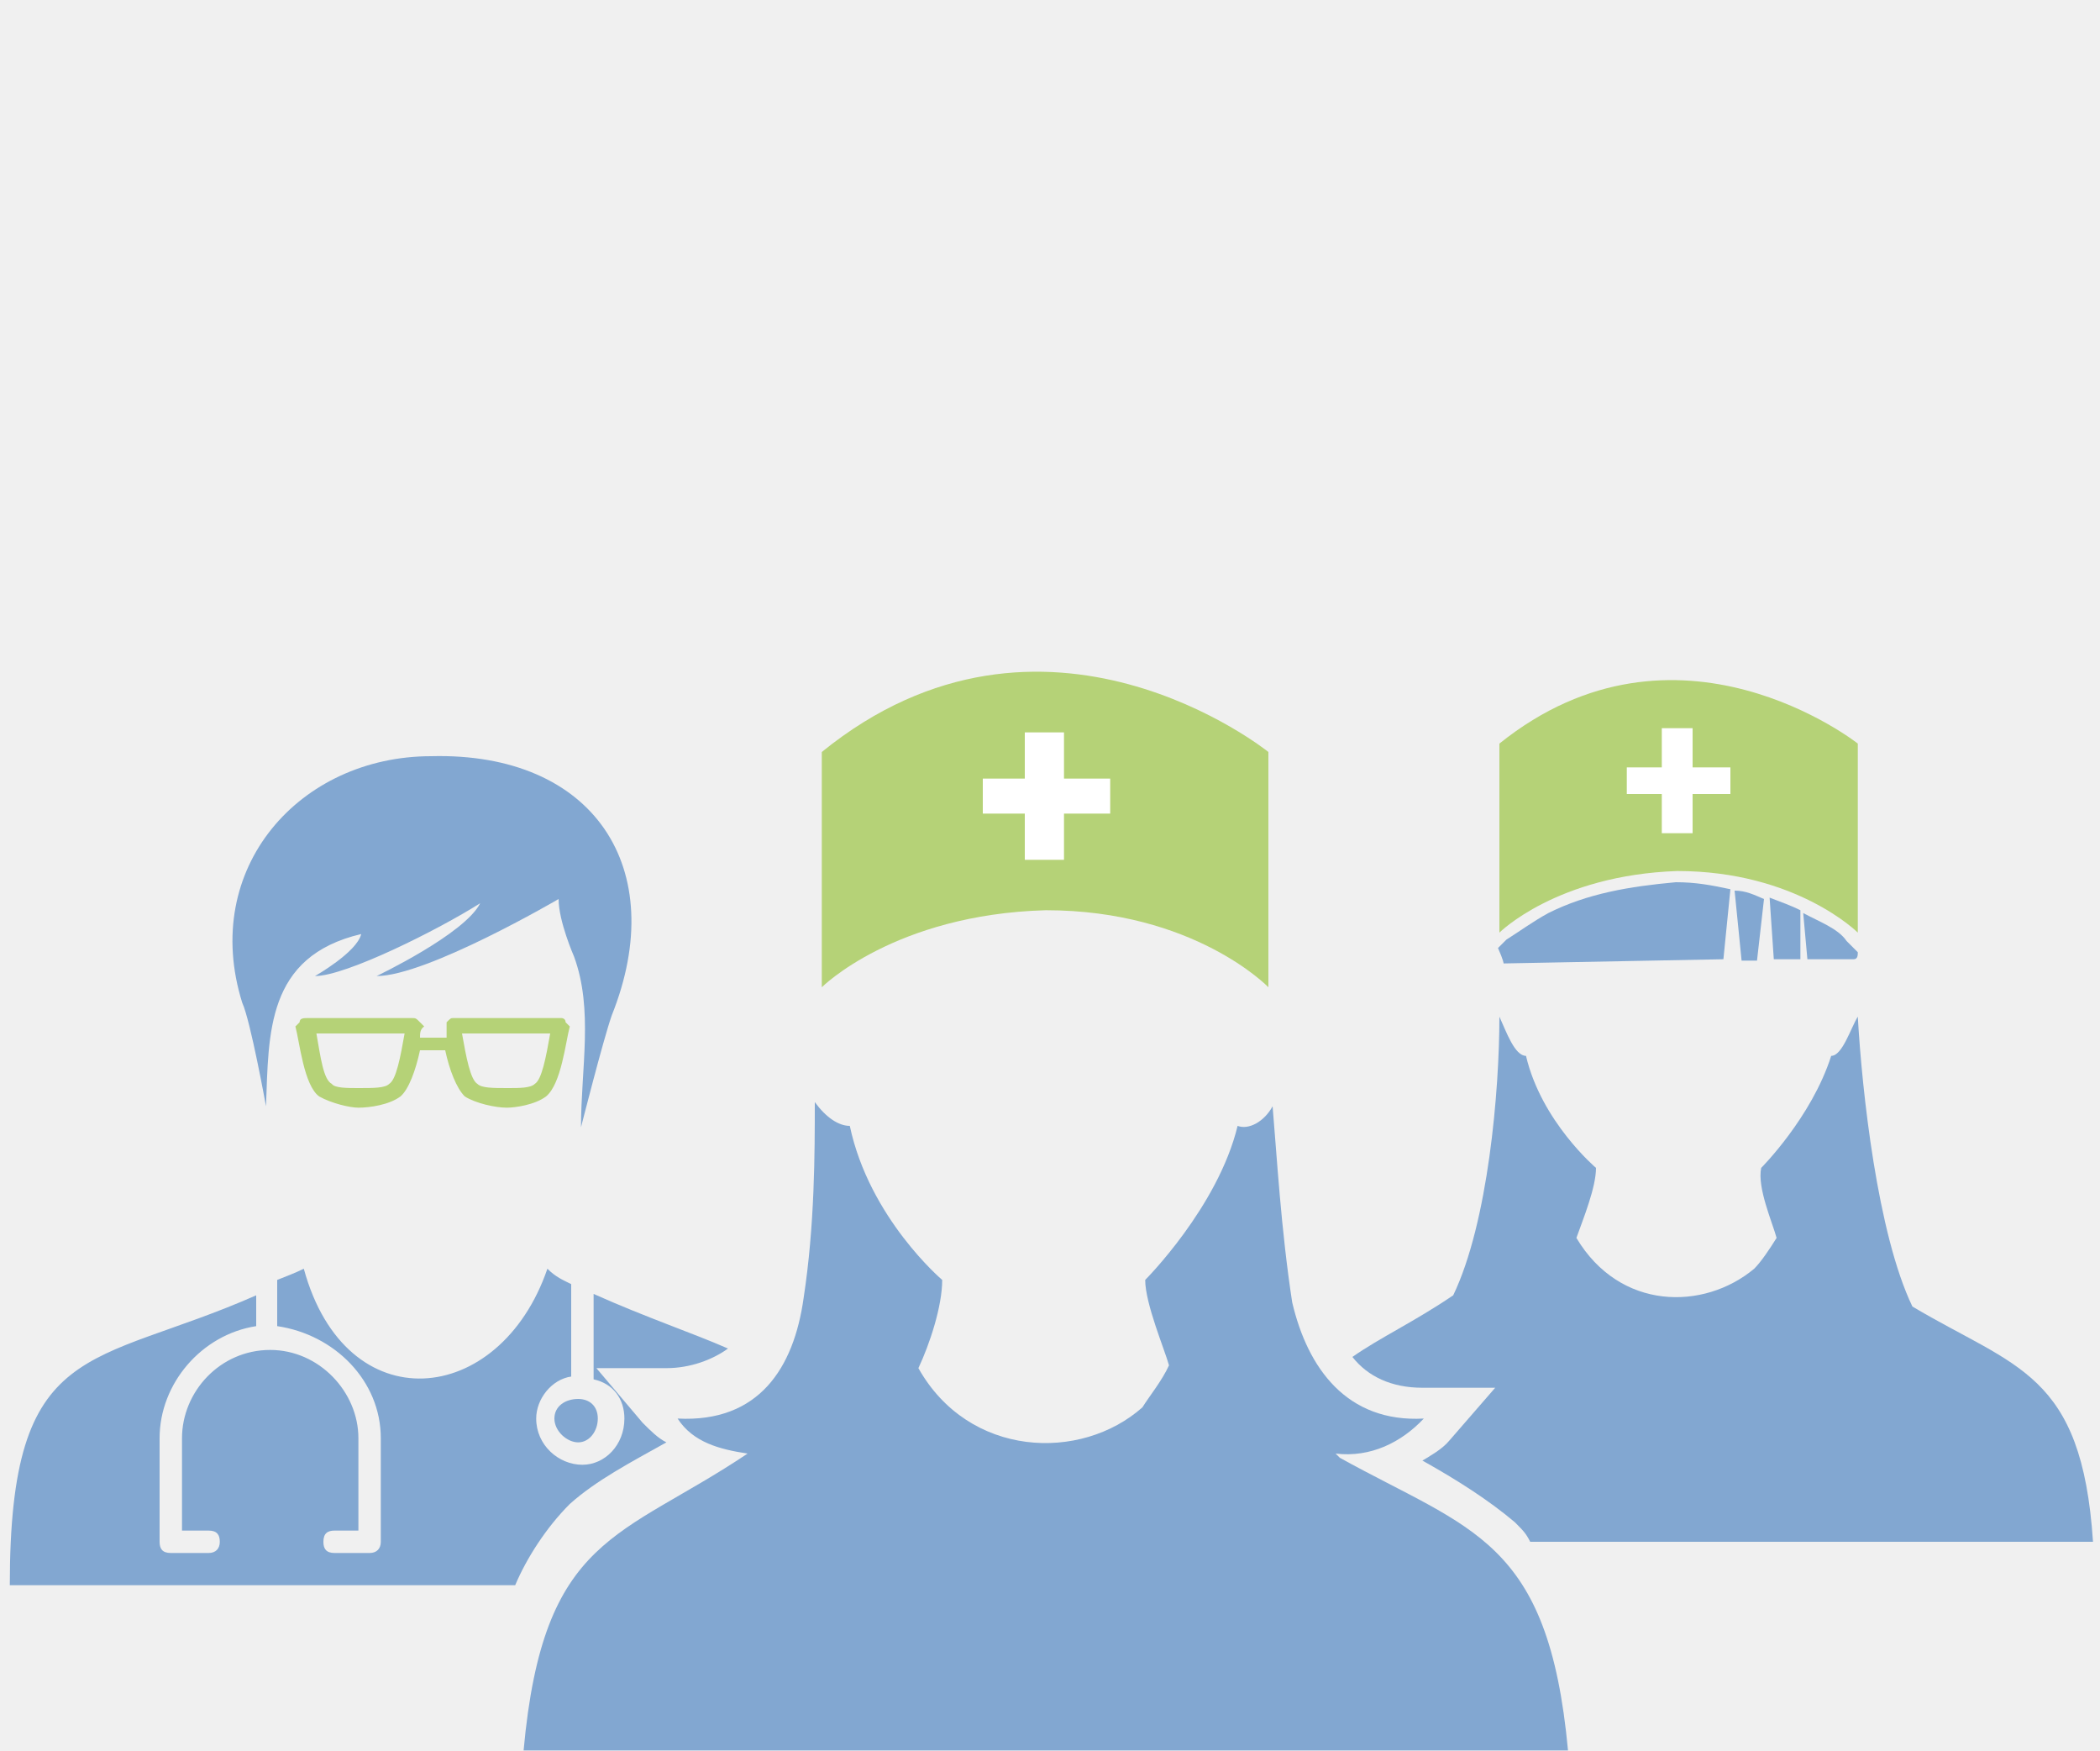
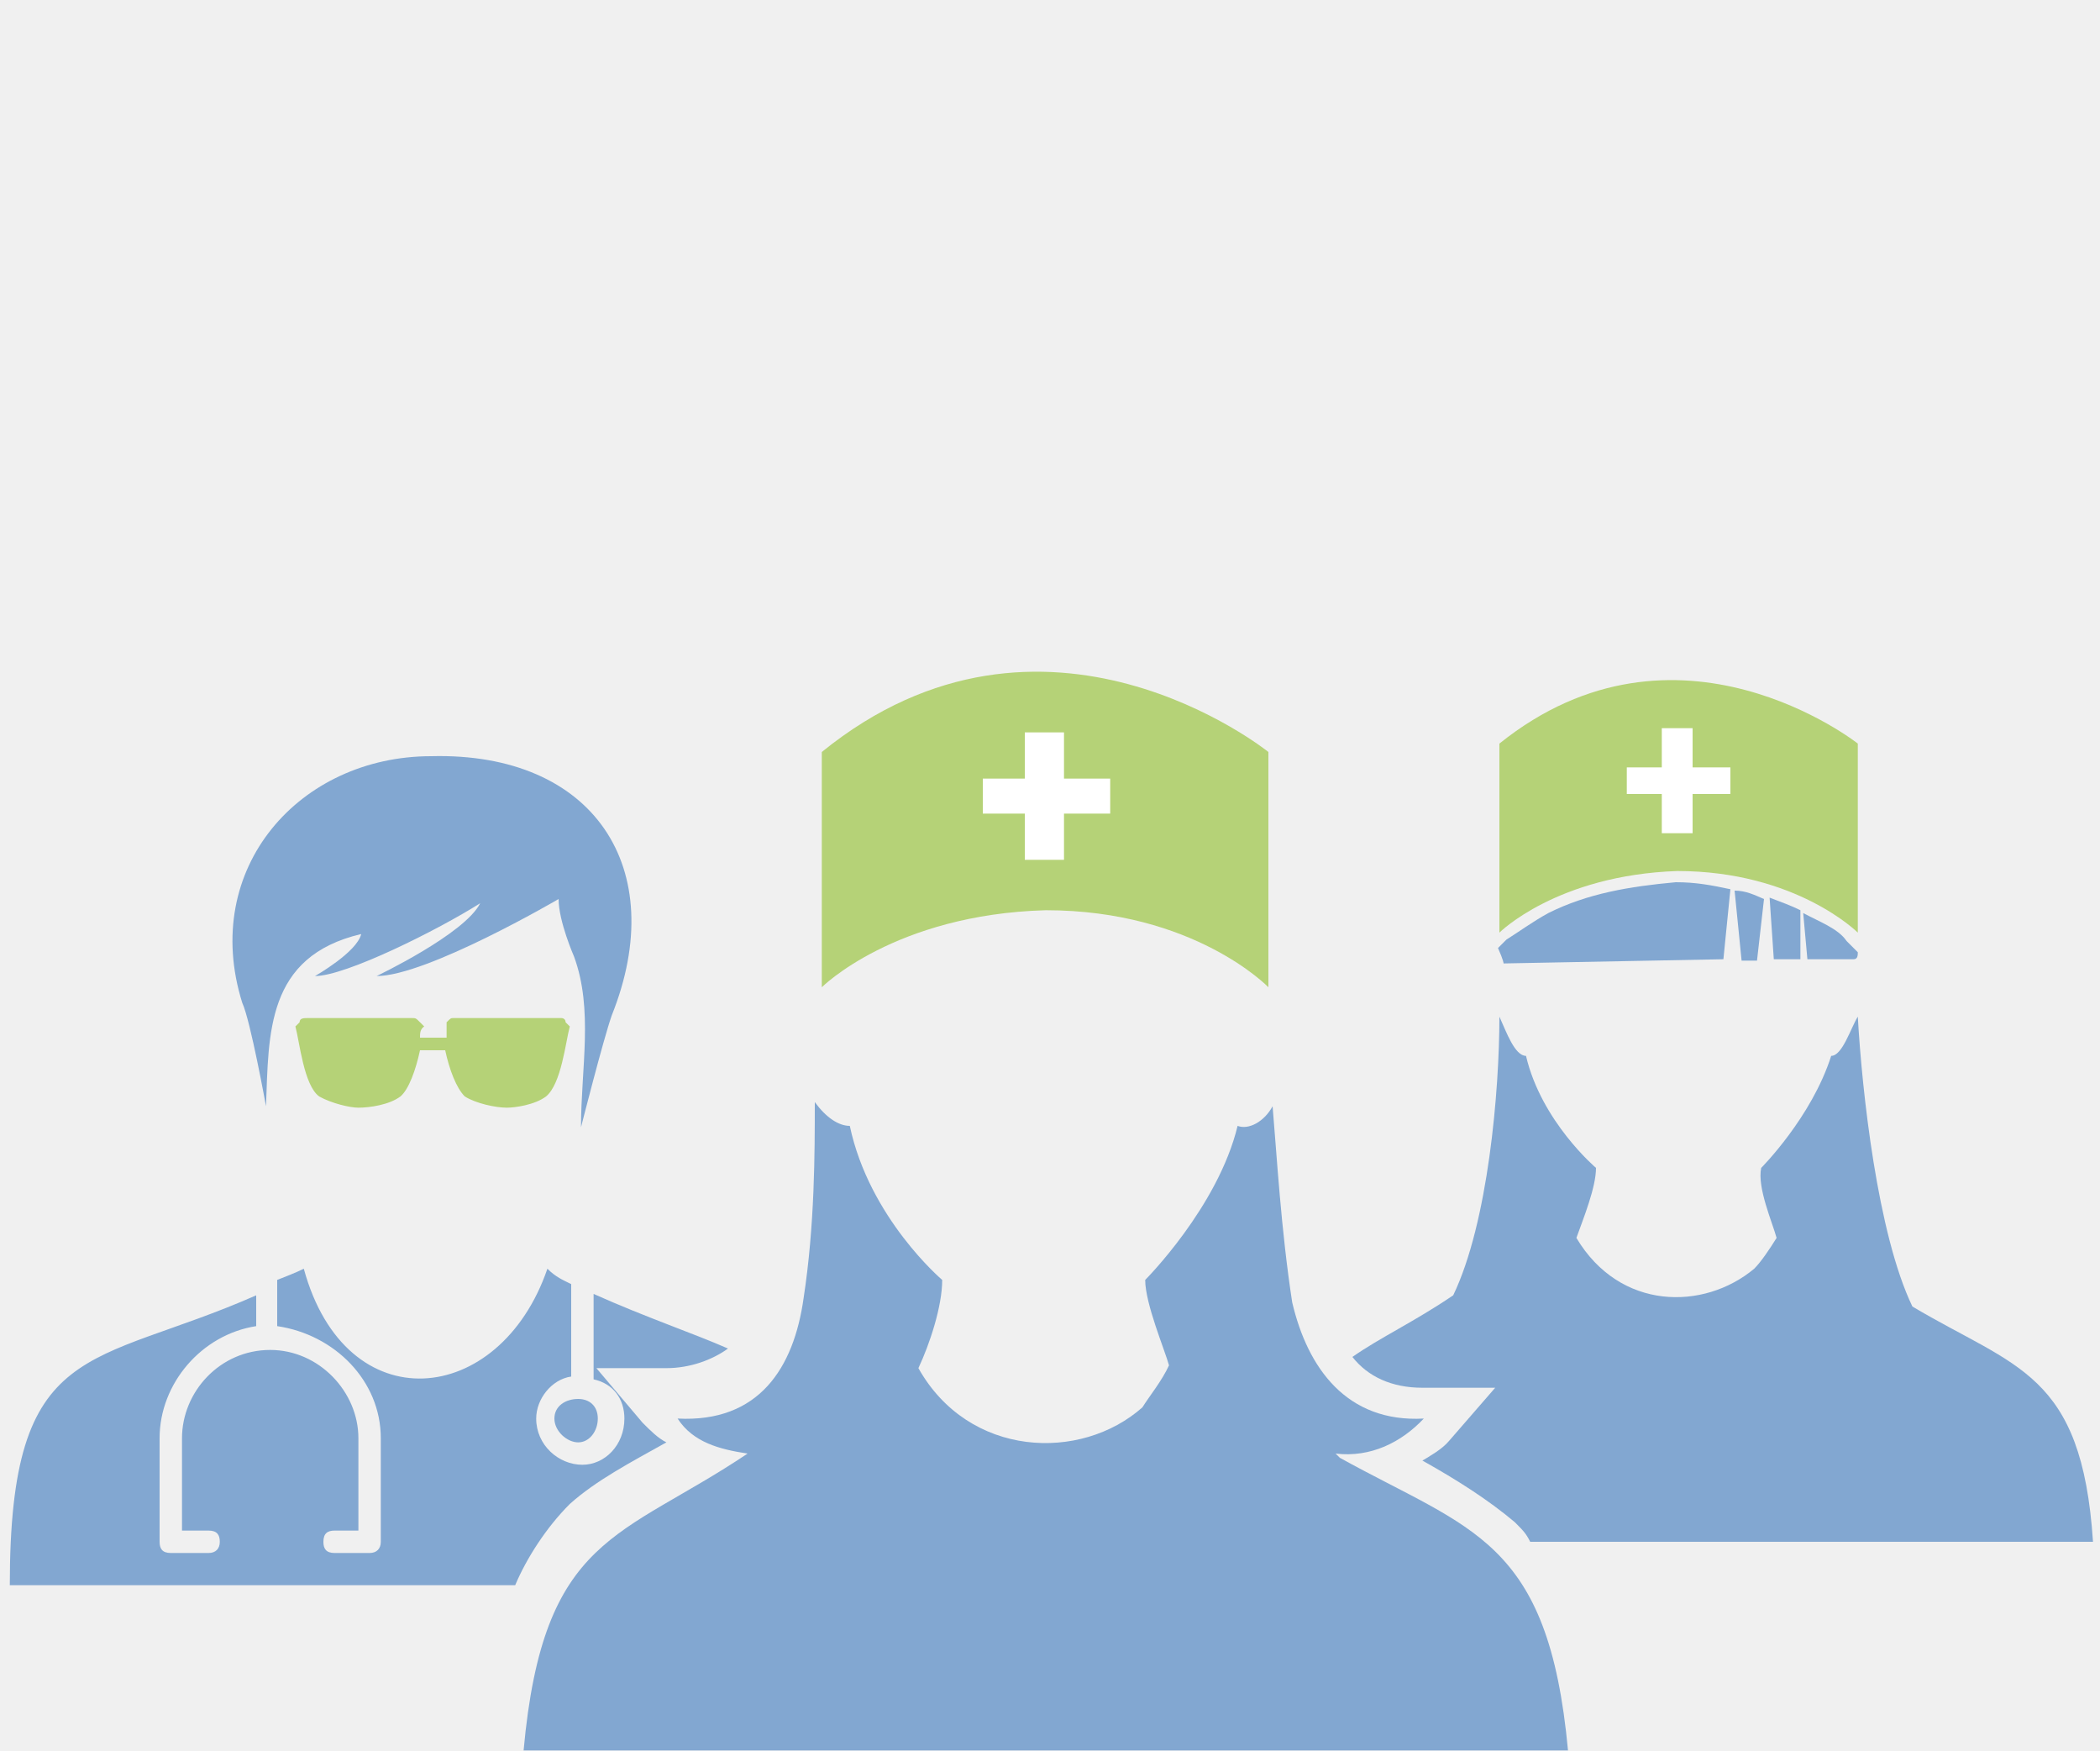
<svg xmlns="http://www.w3.org/2000/svg" version="1.1" id="Слой_1" x="0" y="0" viewBox="0 0 150 125" xml:space="preserve">
-   <style>.st0{fill:#82a7d1}.st0,.st1,.st2{fill-rule:evenodd;clip-rule:evenodd}.st1{fill:#b5d277}.st2{fill:#fff}</style>
+   <style>.st0{fill:#82a7d1}.st1{fill:#b5d277}.st2{fill:#fff}</style>
  <path class="st0" d="M48.4 101.3c1.1 1.7 3 2.2 5 2.5-9.1 6.1-14.6 5.8-16 21.2H112c-1.4-15.1-6.9-15.7-16.3-20.9l-.3-.3c2.5.3 4.7-.8 6.3-2.5-5.5.3-8.3-3.6-9.4-8.3-.8-5.2-1.1-10.5-1.4-14-.6 1.1-1.7 1.7-2.5 1.4-1.4 5.8-6.6 11-6.6 11 0 1.7 1.4 5 1.7 6.1-.5 1.1-1.4 2.2-1.9 3-4.4 3.9-12.4 3.6-16-2.8.8-1.7 1.7-4.4 1.7-6.3 0 0-5.2-4.4-6.6-11-.8 0-1.7-.6-2.5-1.7 0 3.6 0 8.8-.8 14-.7 5-3.2 8.9-9 8.6z" />
  <path class="st1" d="M90.6 70.5V53.7s-16-12.9-31.9 0v16.8s5.2-5.2 16-5.5c10.6 0 15.9 5.5 15.9 5.5z" />
  <path class="st2" d="M73.2 61.4H76v-3.3h3.3v-2.5H76v-3.3h-2.8v3.3h-3v2.5h3z" />
  <path class="st0" d="M103.8 92.5c-2.8 1.9-5.2 3-7.2 4.4 1.1 1.4 2.8 2.2 5 2.2h5.2l-3.3 3.8c-.5.6-1.4 1.1-1.9 1.4 2.5 1.4 4.7 2.8 6.6 4.4.6.6.8.8 1.1 1.4h40.2c-.8-12.1-5.5-12.4-12.9-16.8-2.5-5.2-3.6-15.4-3.9-20.7-.5.8-1.1 2.8-1.9 2.8-1.4 4.4-5 8-5 8-.3 1.4.8 3.9 1.1 5-.5.8-1.1 1.7-1.6 2.2-3.6 3-9.6 3-12.7-2.2.5-1.4 1.4-3.6 1.4-5 0 0-3.9-3.3-5-8-.8 0-1.4-1.7-1.9-2.8 0 5.3-.8 14.7-3.3 19.9z" />
  <path class="st1" d="M132.7 66.6V53.1s-12.9-10.2-25.6 0v13.5s4.1-4.1 12.7-4.4c8.5 0 12.9 4.4 12.9 4.4z" />
  <path class="st2" d="M118.7 59.5h2.2v-2.8h2.7v-1.9h-2.7V52h-2.2v2.8h-2.5v1.9h2.5z" />
  <path class="st0" d="M107.4 68.8l15.7-.3.5-5c-1.4-.3-2.5-.5-3.9-.5-3.3.3-6.3.8-9.1 2.2-1.1.6-2.2 1.4-3 1.9l-.6.6c.4.9.4 1.1.4 1.1zm16.5-5.2l.5 5h1.1l.5-4.4c-.7-.3-1.3-.6-2.1-.6zm2.5.5l.3 4.4h1.9V65c-.6-.3-1.4-.6-2.2-.9zm2.4 1.1l.3 3.3h3.3c.3 0 .3-.3.3-.5l-.8-.8c-.6-.9-2-1.4-3.1-2zM21.7 90.6c-.6.3-1.4.6-1.9.8v3.3c4.1.6 7.4 3.9 7.4 8v7.4c0 .5-.3.8-.8.8h-2.5c-.6 0-.8-.3-.8-.8 0-.6.3-.8.8-.8h1.7v-6.6c0-3.3-2.8-6.3-6.3-6.3-3.6 0-6.3 3-6.3 6.3v6.6h1.9c.6 0 .8.3.8.8s-.3.8-.8.8h-2.7c-.6 0-.8-.3-.8-.8v-7.4c0-3.9 3-7.4 6.9-8v-2.2C6.5 97.7.7 95.5.7 113.2h36.1c.8-1.9 2.2-4.1 3.9-5.8 1.9-1.7 4.4-3 6.9-4.4-.6-.3-1.1-.8-1.7-1.4l-3.3-3.9h5c1.7 0 3.3-.6 4.4-1.4-2.5-1.1-5.8-2.2-9.6-3.9v6.1c1.4.3 2.2 1.4 2.2 2.8 0 1.9-1.4 3.3-3 3.3-1.7 0-3.3-1.4-3.3-3.3 0-1.4 1.1-2.8 2.5-3v-6.6c-.6-.3-1.1-.5-1.7-1.1-3.4 9.9-14.4 11-17.4 0z" />
  <path class="st0" d="M41.3 103c-.8 0-1.7-.8-1.7-1.7s.8-1.4 1.7-1.4c.8 0 1.4.5 1.4 1.4s-.6 1.7-1.4 1.7zM41 68.3s-1.1-2.5-1.1-4.1c0 0-9.4 5.5-13 5.5 0 0 6.3-3 7.4-5.2-3 1.9-9.6 5.2-11.8 5.2 0 0 3-1.7 3.3-3C19 68.3 19.2 73.8 19 79c0 0-1.1-6.1-1.7-7.4C14.3 62 21.4 54 30.8 54c11.6-.3 17.1 8 12.9 18.5-.6 1.7-2.2 8-2.2 8 0-4.2.9-8.4-.5-12.2z" />
  <path class="st1" d="M30 74.1h1.9V73c.3-.3.3-.3.5-.3h7.7s.3 0 .3.3l.3.3c-.3 1.1-.6 4.1-1.7 5-.8.6-2.2.8-2.8.8-.8 0-2.2-.3-3-.8-.6-.6-1.1-1.9-1.4-3.3H30c-.3 1.4-.8 2.8-1.4 3.3-.8.6-2.2.8-3 .8-.6 0-1.9-.3-2.8-.8-1.1-.8-1.4-3.9-1.7-5l.3-.3c0-.3.3-.3.6-.3h7.4c.3 0 .3 0 .6.3l.3.3c-.3.2-.3.5-.3.8zm9.3-.3c-.3 1.7-.6 3.3-1.1 3.6-.3.3-1.1.3-1.9.3-1.1 0-1.9 0-2.2-.3-.5-.3-.8-1.9-1.1-3.6h6.3zm-10.4 0c-.3 1.7-.6 3.3-1.1 3.6-.3.3-1.1.3-2.2.3-.8 0-1.7 0-1.9-.3-.6-.3-.8-1.9-1.1-3.6h6.3z" />
</svg>
